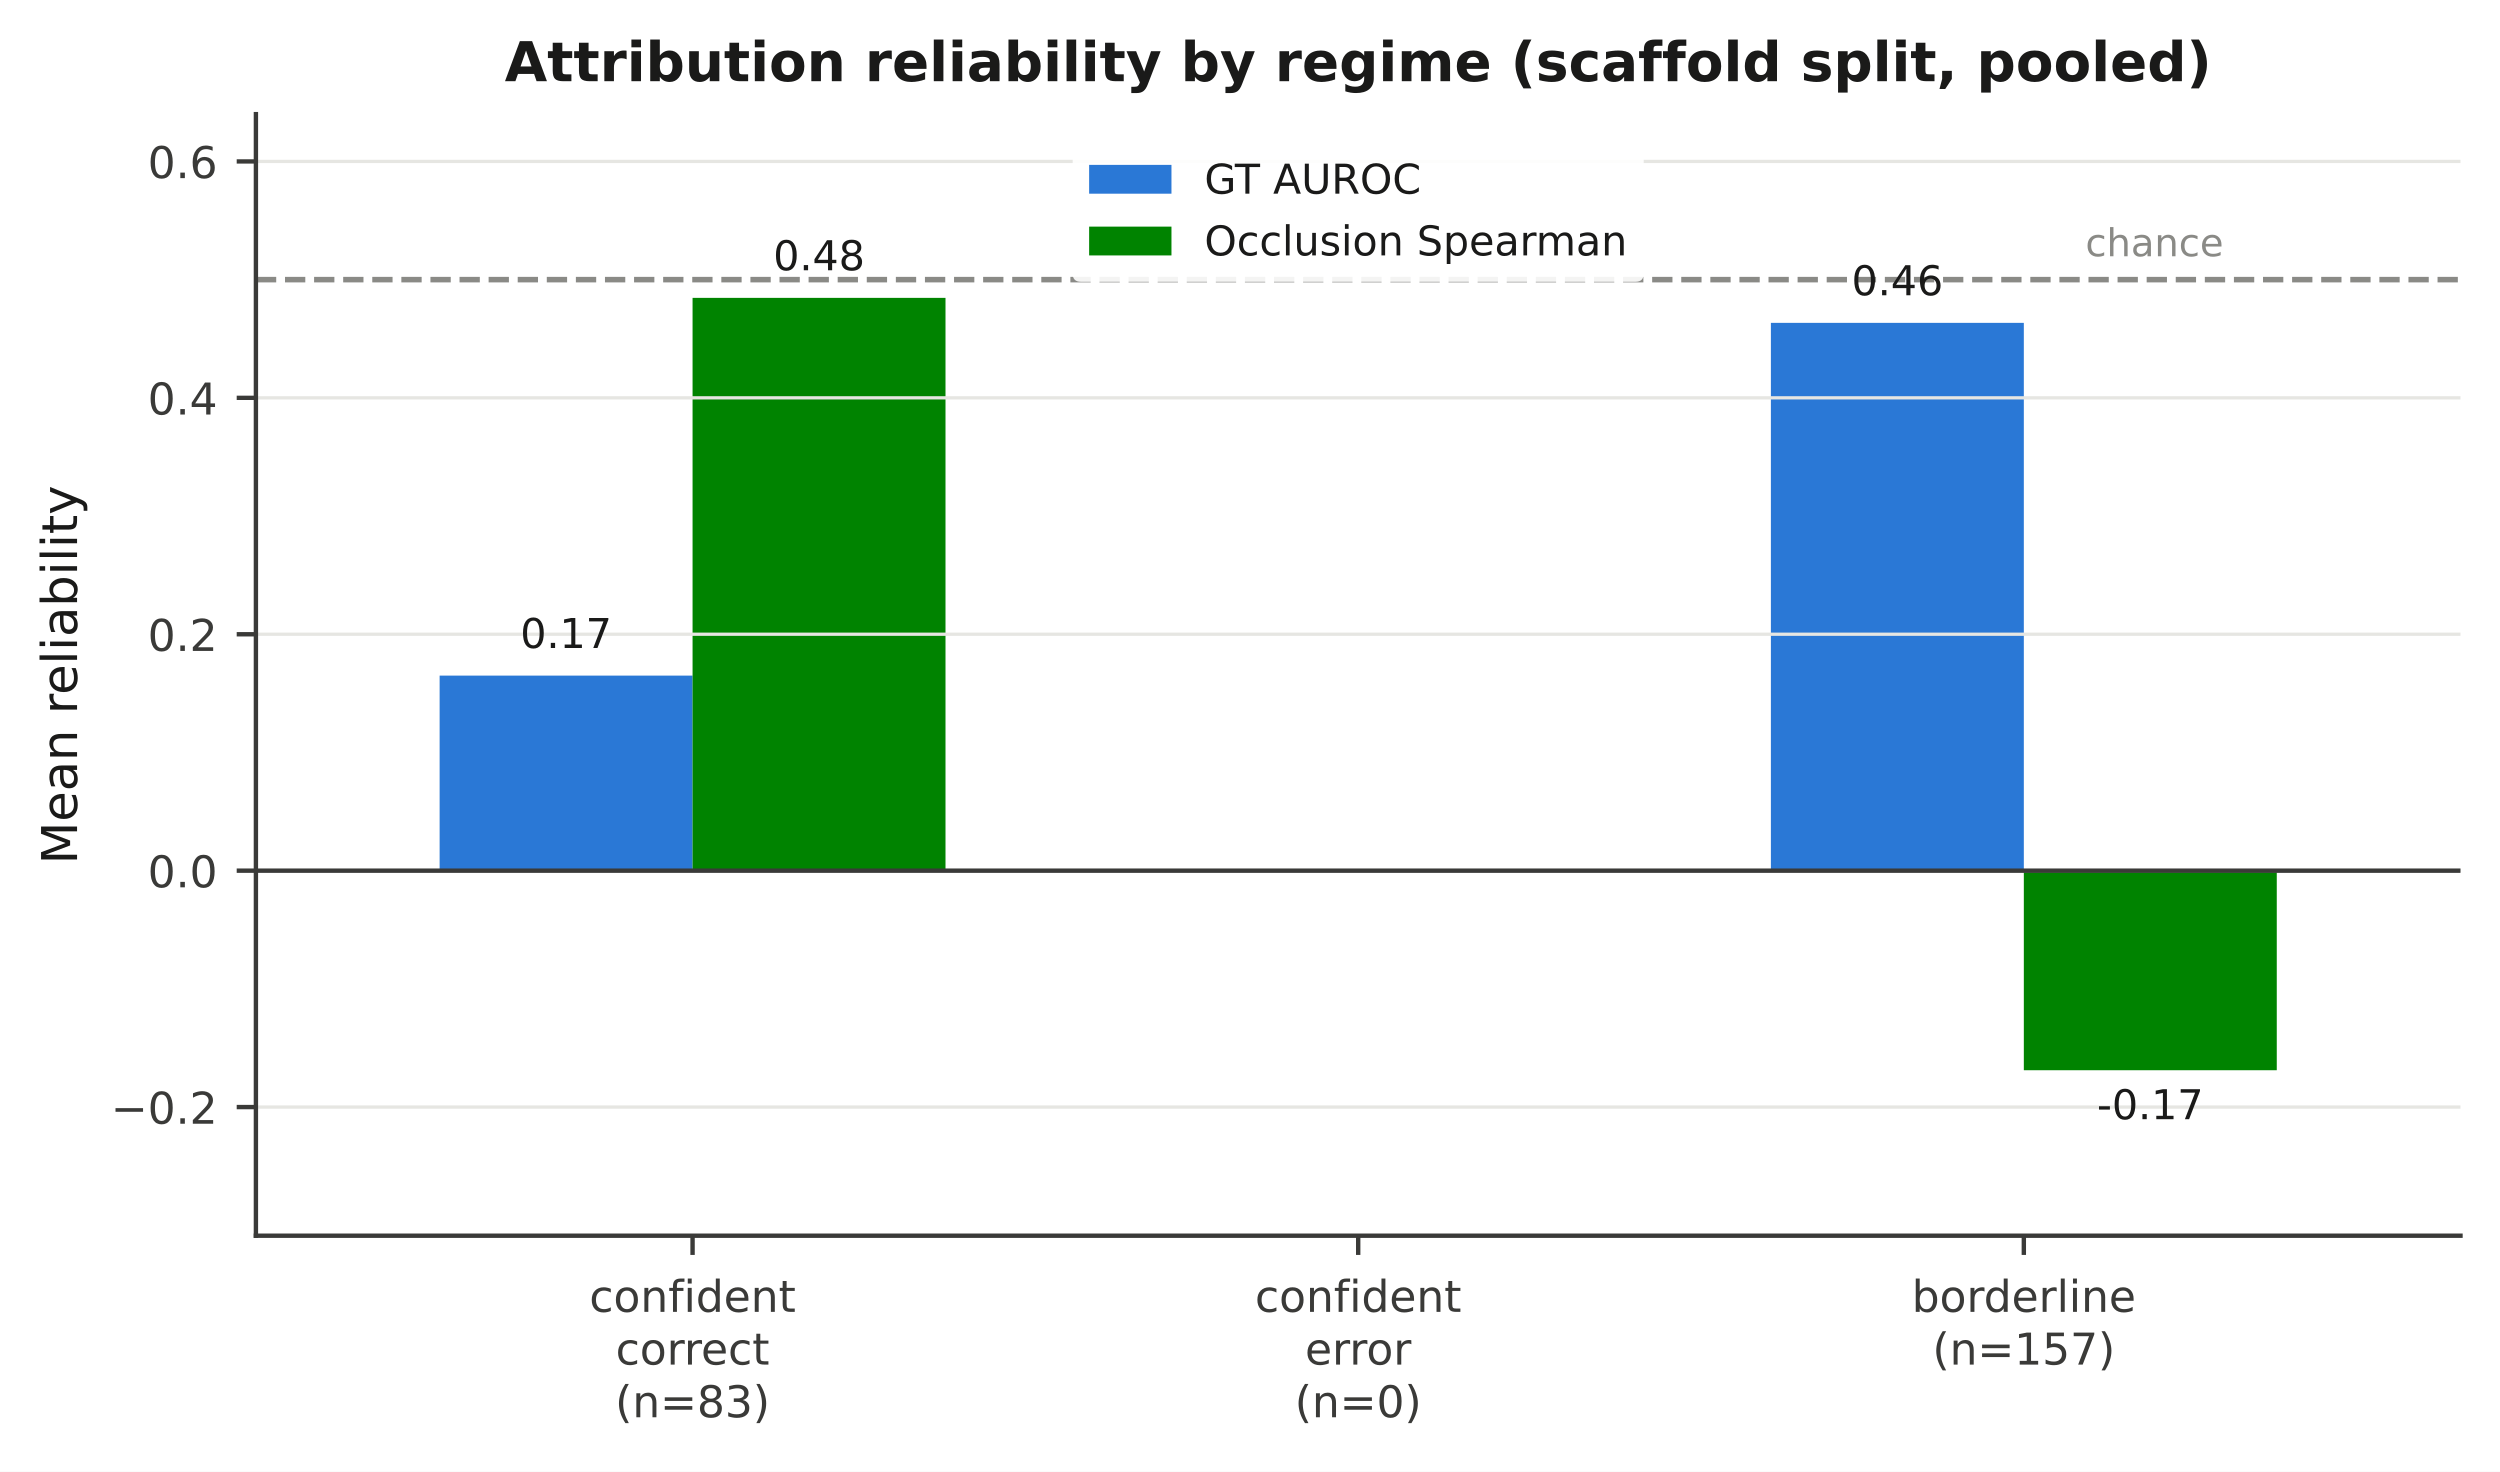
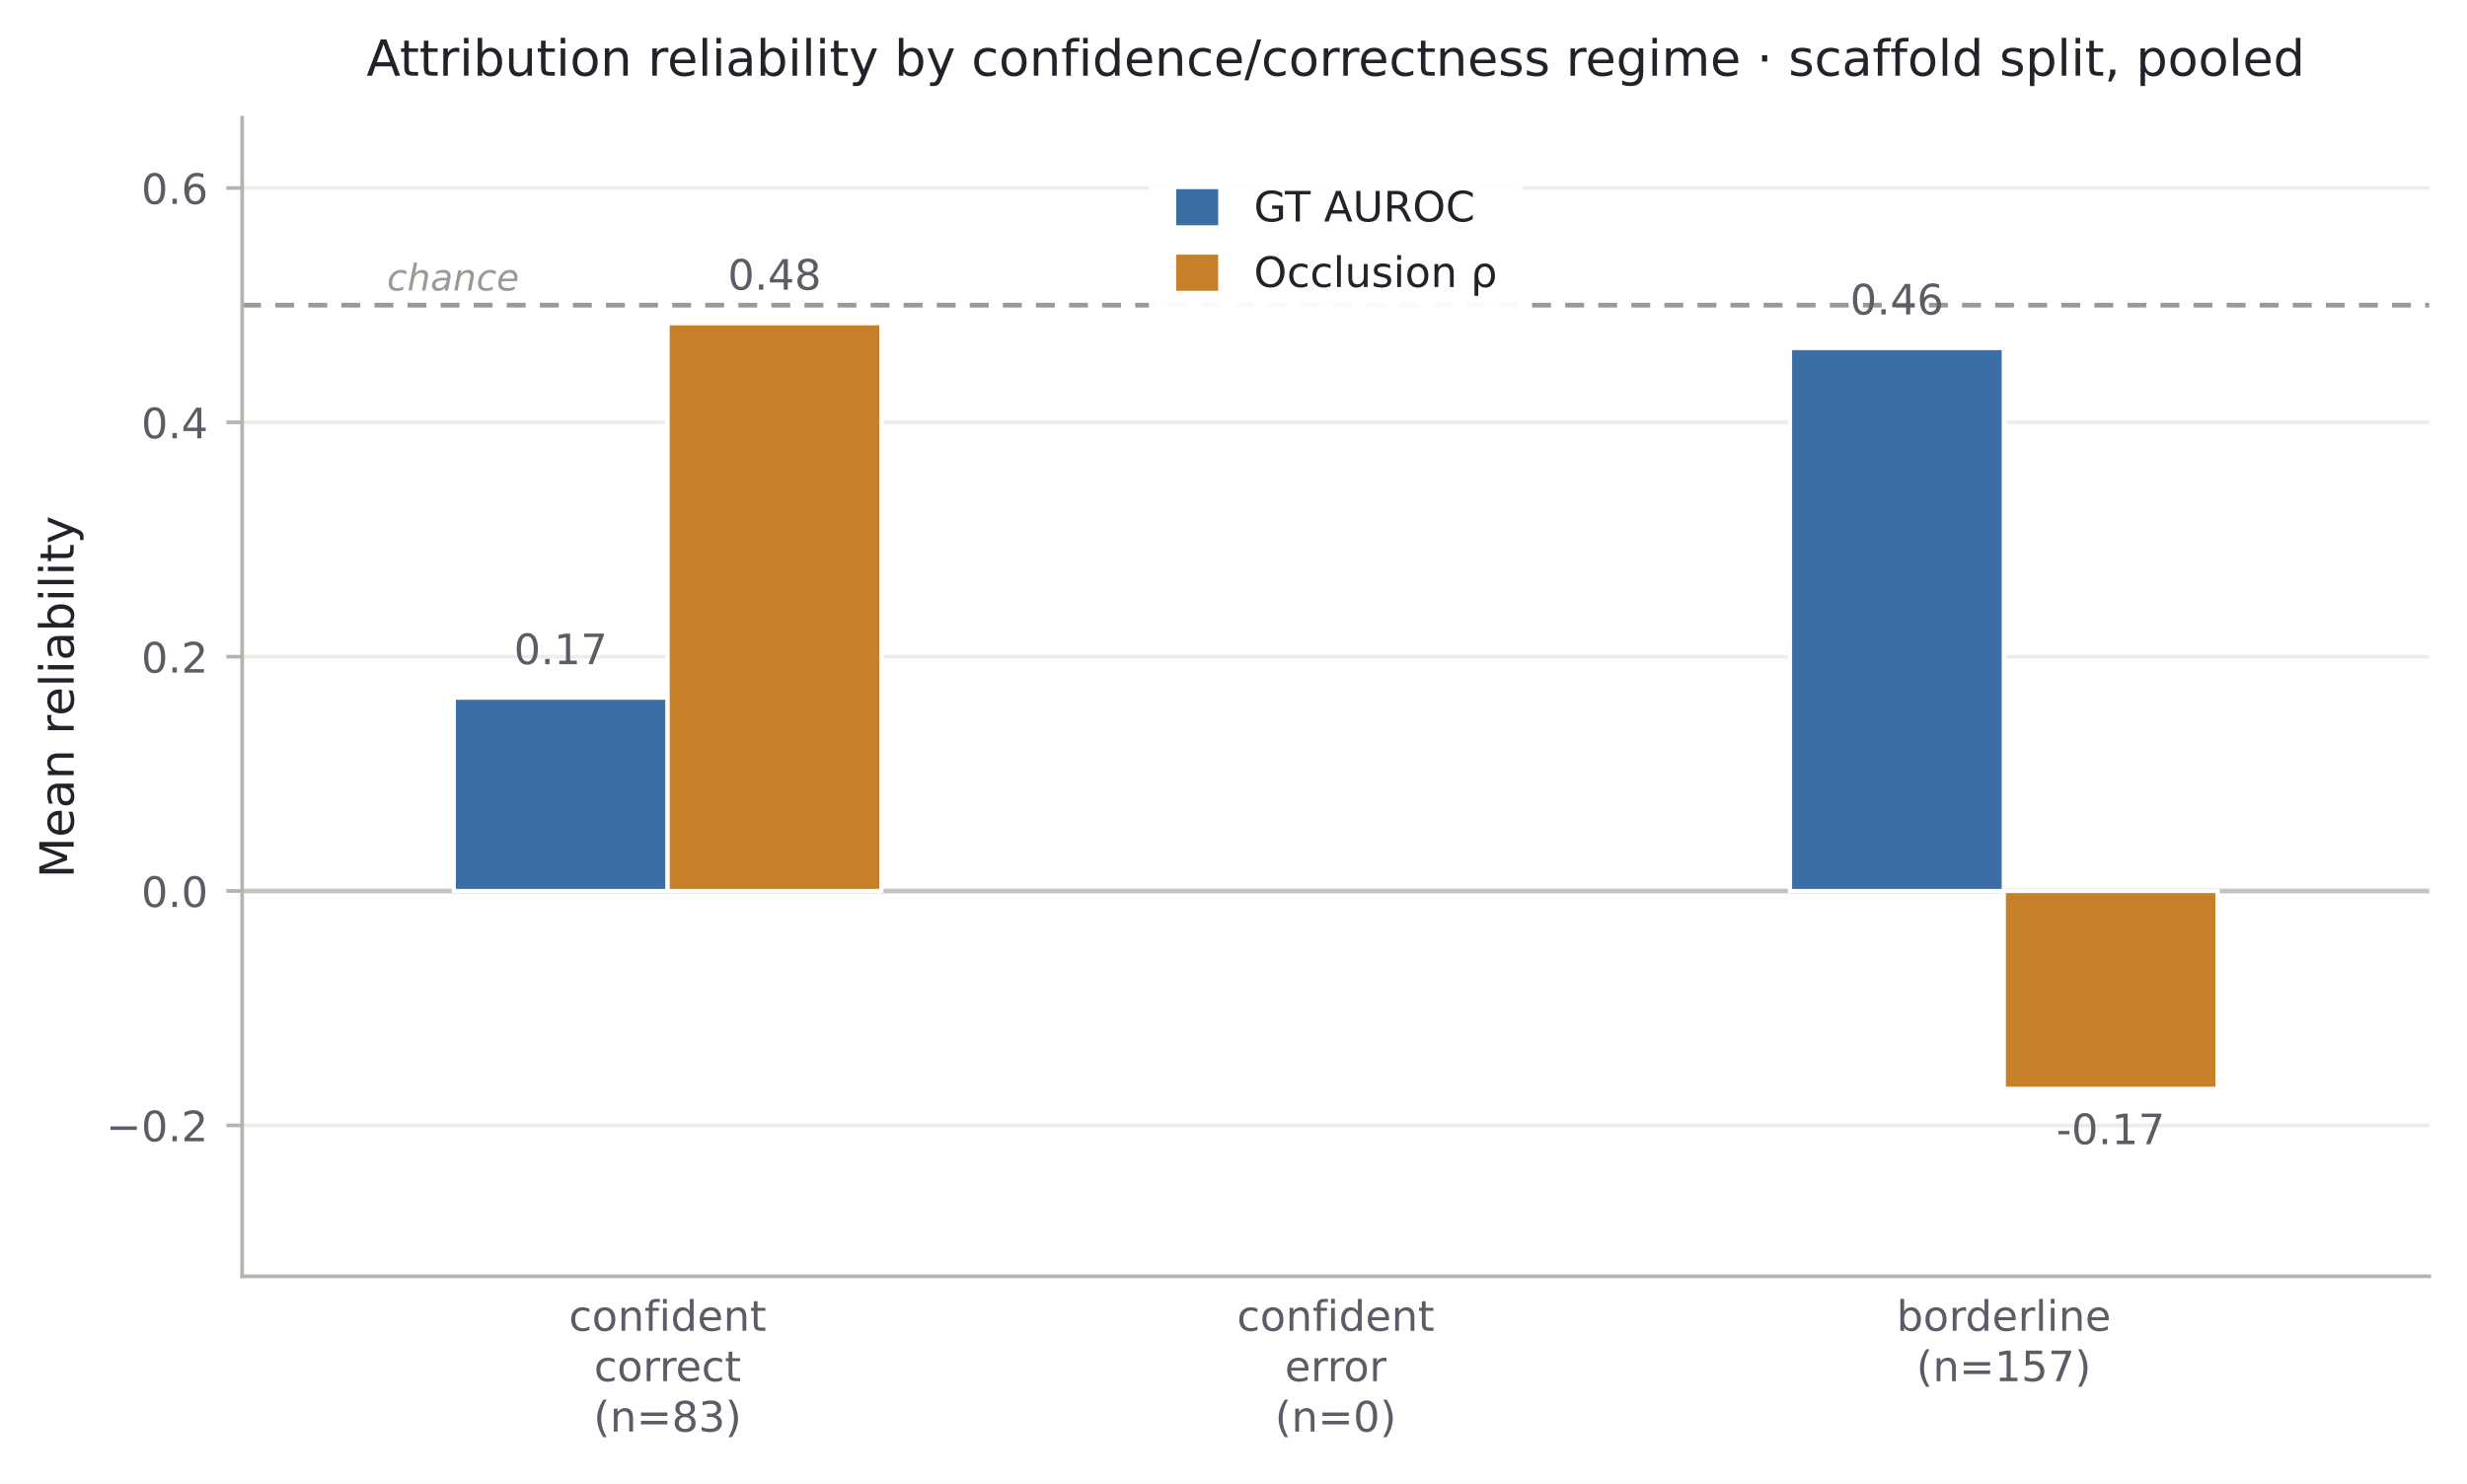
- <svg xmlns="http://www.w3.org/2000/svg" xmlns:xlink="http://www.w3.org/1999/xlink" width="455.507pt" height="268.155pt" viewBox="0 0 455.507 268.155" version="1.1">
+ <svg xmlns="http://www.w3.org/2000/svg" xmlns:xlink="http://www.w3.org/1999/xlink" width="469.907pt" height="282.638pt" viewBox="0 0 469.907 282.638" version="1.1">
  <defs>
    <style type="text/css">*{stroke-linejoin: round; stroke-linecap: butt}</style>
  </defs>
  <g id="figure_1">
    <g id="patch_1">
-       <path d="M 0 268.155  L 455.507 268.155  L 455.507 0  L 0 0  z " style="fill: #ffffff" />
+       <path d="M 0 282.638  L 469.907 282.638  L 469.907 0  L 0 0  z " style="fill: #ffffff" />
    </g>
    <g id="axes_1">
      <g id="patch_2">
-         <path d="M 46.627 225.15  L 448.307 225.15  L 448.307 20.798  L 46.627 20.798  z " style="fill: #ffffff" />
-       </g>
-       <g id="patch_3">
-         <path d="M 80.1 158.636  L 126.187 158.636  L 126.187 123.098  L 80.1 123.098  z " clip-path="url(#p7bffc78293)" style="fill: #2a78d6" />
-       </g>
-       <g id="patch_4">
-         <path d="M 0 0  z " clip-path="url(#p7bffc78293)" style="fill: #2a78d6" />
-       </g>
-       <g id="patch_5">
-         <path d="M 322.661 158.636  L 368.747 158.636  L 368.747 58.826  L 322.661 58.826  z " clip-path="url(#p7bffc78293)" style="fill: #2a78d6" />
-       </g>
-       <g id="patch_6">
-         <path d="M 126.187 158.636  L 172.273 158.636  L 172.273 54.273  L 126.187 54.273  z " clip-path="url(#p7bffc78293)" style="fill: #008300" />
-       </g>
-       <g id="patch_7">
-         <path d="M 0 0  z " clip-path="url(#p7bffc78293)" style="fill: #008300" />
-       </g>
-       <g id="patch_8">
-         <path d="M 368.747 158.636  L 414.834 158.636  L 414.834 194.998  L 368.747 194.998  z " clip-path="url(#p7bffc78293)" style="fill: #008300" />
+         <path d="M 46.127 243.132  L 462.707 243.132  L 462.707 22.419  L 46.127 22.419  z " style="fill: #ffffff" />
      </g>
      <g id="matplotlib.axis_1">
        <g id="xtick_1">
-           <g id="line2d_1">
-             <defs>
-               <path id="m525d303e85" d="M 0 0  L 0 3.5  " style="stroke: #3a3a38; stroke-width: 0.8" />
-             </defs>
-             <g>
-               <use xlink:href="#m525d303e85" x="126.187" y="225.15" style="fill: #3a3a38; stroke: #3a3a38; stroke-width: 0.8" />
-             </g>
-           </g>
+           <g id="line2d_1" />
          <g id="text_1">
-             <text style="font-size: 8px; font-family: 'DejaVu Sans', 'Arial', 'Helvetica', sans-serif; fill: #3a3a38" transform="translate(107.3818 239.0295)">confident</text>
-             <text style="font-size: 8px; font-family: 'DejaVu Sans', 'Arial', 'Helvetica', sans-serif; fill: #3a3a38" transform="translate(112.1805 248.6311)">correct</text>
-             <text style="font-size: 8px; font-family: 'DejaVu Sans', 'Arial', 'Helvetica', sans-serif; fill: #3a3a38" transform="translate(112.0886 258.2327)">(n=83)</text>
+             <text style="font-size: 8px; font-family: 'DejaVu Sans', 'Arial', 'Helvetica', sans-serif; fill: #5c5c66" transform="translate(108.3576 253.5118)">confident</text>
+             <text style="font-size: 8px; font-family: 'DejaVu Sans', 'Arial', 'Helvetica', sans-serif; fill: #5c5c66" transform="translate(113.1563 263.1134)">correct</text>
+             <text style="font-size: 8px; font-family: 'DejaVu Sans', 'Arial', 'Helvetica', sans-serif; fill: #5c5c66" transform="translate(113.0644 272.715)">(n=83)</text>
          </g>
        </g>
        <g id="xtick_2">
-           <g id="line2d_2">
-             <g>
-               <use xlink:href="#m525d303e85" x="247.467" y="225.15" style="fill: #3a3a38; stroke: #3a3a38; stroke-width: 0.8" />
-             </g>
-           </g>
+           <g id="line2d_2" />
          <g id="text_2">
-             <text style="font-size: 8px; font-family: 'DejaVu Sans', 'Arial', 'Helvetica', sans-serif; fill: #3a3a38" transform="translate(228.662 239.0295)">confident</text>
-             <text style="font-size: 8px; font-family: 'DejaVu Sans', 'Arial', 'Helvetica', sans-serif; fill: #3a3a38" transform="translate(237.7832 248.6311)">error</text>
-             <text style="font-size: 8px; font-family: 'DejaVu Sans', 'Arial', 'Helvetica', sans-serif; fill: #3a3a38" transform="translate(235.9138 258.2327)">(n=0)</text>
+             <text style="font-size: 8px; font-family: 'DejaVu Sans', 'Arial', 'Helvetica', sans-serif; fill: #5c5c66" transform="translate(235.612 253.5118)">confident</text>
+             <text style="font-size: 8px; font-family: 'DejaVu Sans', 'Arial', 'Helvetica', sans-serif; fill: #5c5c66" transform="translate(244.7332 263.1134)">error</text>
+             <text style="font-size: 8px; font-family: 'DejaVu Sans', 'Arial', 'Helvetica', sans-serif; fill: #5c5c66" transform="translate(242.8638 272.715)">(n=0)</text>
          </g>
        </g>
        <g id="xtick_3">
-           <g id="line2d_3">
-             <g>
-               <use xlink:href="#m525d303e85" x="368.747" y="225.15" style="fill: #3a3a38; stroke: #3a3a38; stroke-width: 0.8" />
-             </g>
-           </g>
+           <g id="line2d_3" />
          <g id="text_3">
-             <text style="font-size: 8px; font-family: 'DejaVu Sans', 'Arial', 'Helvetica', sans-serif; fill: #3a3a38" transform="translate(348.3221 239.0295)">borderline</text>
-             <text style="font-size: 8px; font-family: 'DejaVu Sans', 'Arial', 'Helvetica', sans-serif; fill: #3a3a38" transform="translate(352.104 248.6311)">(n=157)</text>
+             <text style="font-size: 8px; font-family: 'DejaVu Sans', 'Arial', 'Helvetica', sans-serif; fill: #5c5c66" transform="translate(361.2464 253.5118)">borderline</text>
+             <text style="font-size: 8px; font-family: 'DejaVu Sans', 'Arial', 'Helvetica', sans-serif; fill: #5c5c66" transform="translate(365.0282 263.1134)">(n=157)</text>
          </g>
        </g>
      </g>
      <g id="matplotlib.axis_2">
        <g id="ytick_1">
          <g id="line2d_4">
-             <path d="M 46.627 201.71  L 448.307 201.71  " clip-path="url(#p7bffc78293)" style="fill: none; stroke: #e6e6e2; stroke-width: 0.6; stroke-linecap: round" />
+             <path d="M 46.127 214.375  L 462.707 214.375  " clip-path="url(#pedfe503736)" style="fill: none; stroke: #ecece8; stroke-width: 0.7; stroke-linecap: round" />
          </g>
          <g id="line2d_5">
            <defs>
-               <path id="m69cc24288d" d="M 0 0  L -3.5 0  " style="stroke: #3a3a38; stroke-width: 0.8" />
+               <path id="m1c2f3de90e" d="M 0 0  L -3 0  " style="stroke: #b4b4ae; stroke-width: 0.7" />
            </defs>
            <g>
-               <use xlink:href="#m69cc24288d" x="46.627" y="201.71" style="fill: #3a3a38; stroke: #3a3a38; stroke-width: 0.8" />
+               <use xlink:href="#m1c2f3de90e" x="46.127" y="214.375" style="fill: #b4b4ae; stroke: #b4b4ae; stroke-width: 0.7" />
            </g>
          </g>
          <g id="text_4">
-             <text style="font-size: 8px; font-family: 'DejaVu Sans', 'Arial', 'Helvetica', sans-serif; text-anchor: end; fill: #3a3a38" x="39.627" y="204.749" transform="rotate(-0 39.62695 204.7488)">−0.2</text>
+             <text style="font-size: 8px; font-family: 'DejaVu Sans', 'Arial', 'Helvetica', sans-serif; text-anchor: end; fill: #5c5c66" x="39.627" y="217.414" transform="rotate(-0 39.62695 217.4142)">−0.2</text>
          </g>
        </g>
        <g id="ytick_2">
          <g id="line2d_6">
-             <path d="M 46.627 158.636  L 448.307 158.636  " clip-path="url(#p7bffc78293)" style="fill: none; stroke: #e6e6e2; stroke-width: 0.6; stroke-linecap: round" />
+             <path d="M 46.127 169.734  L 462.707 169.734  " clip-path="url(#pedfe503736)" style="fill: none; stroke: #ecece8; stroke-width: 0.7; stroke-linecap: round" />
          </g>
          <g id="line2d_7">
            <g>
-               <use xlink:href="#m69cc24288d" x="46.627" y="158.636" style="fill: #3a3a38; stroke: #3a3a38; stroke-width: 0.8" />
+               <use xlink:href="#m1c2f3de90e" x="46.127" y="169.734" style="fill: #b4b4ae; stroke: #b4b4ae; stroke-width: 0.7" />
            </g>
          </g>
          <g id="text_5">
-             <text style="font-size: 8px; font-family: 'DejaVu Sans', 'Arial', 'Helvetica', sans-serif; text-anchor: end; fill: #3a3a38" x="39.627" y="161.675" transform="rotate(-0 39.62695 161.6747)">0.0</text>
+             <text style="font-size: 8px; font-family: 'DejaVu Sans', 'Arial', 'Helvetica', sans-serif; text-anchor: end; fill: #5c5c66" x="39.627" y="172.773" transform="rotate(-0 39.62695 172.7732)">0.0</text>
          </g>
        </g>
        <g id="ytick_3">
          <g id="line2d_8">
-             <path d="M 46.627 115.561  L 448.307 115.561  " clip-path="url(#p7bffc78293)" style="fill: none; stroke: #e6e6e2; stroke-width: 0.6; stroke-linecap: round" />
+             <path d="M 46.127 125.093  L 462.707 125.093  " clip-path="url(#pedfe503736)" style="fill: none; stroke: #ecece8; stroke-width: 0.7; stroke-linecap: round" />
          </g>
          <g id="line2d_9">
            <g>
-               <use xlink:href="#m69cc24288d" x="46.627" y="115.561" style="fill: #3a3a38; stroke: #3a3a38; stroke-width: 0.8" />
+               <use xlink:href="#m1c2f3de90e" x="46.127" y="125.093" style="fill: #b4b4ae; stroke: #b4b4ae; stroke-width: 0.7" />
            </g>
          </g>
          <g id="text_6">
-             <text style="font-size: 8px; font-family: 'DejaVu Sans', 'Arial', 'Helvetica', sans-serif; text-anchor: end; fill: #3a3a38" x="39.627" y="118.601" transform="rotate(-0 39.62695 118.6005)">0.2</text>
+             <text style="font-size: 8px; font-family: 'DejaVu Sans', 'Arial', 'Helvetica', sans-serif; text-anchor: end; fill: #5c5c66" x="39.627" y="128.132" transform="rotate(-0 39.62695 128.1321)">0.2</text>
          </g>
        </g>
        <g id="ytick_4">
          <g id="line2d_10">
-             <path d="M 46.627 72.487  L 448.307 72.487  " clip-path="url(#p7bffc78293)" style="fill: none; stroke: #e6e6e2; stroke-width: 0.6; stroke-linecap: round" />
+             <path d="M 46.127 80.452  L 462.707 80.452  " clip-path="url(#pedfe503736)" style="fill: none; stroke: #ecece8; stroke-width: 0.7; stroke-linecap: round" />
          </g>
          <g id="line2d_11">
            <g>
-               <use xlink:href="#m69cc24288d" x="46.627" y="72.487" style="fill: #3a3a38; stroke: #3a3a38; stroke-width: 0.8" />
+               <use xlink:href="#m1c2f3de90e" x="46.127" y="80.452" style="fill: #b4b4ae; stroke: #b4b4ae; stroke-width: 0.7" />
            </g>
          </g>
          <g id="text_7">
-             <text style="font-size: 8px; font-family: 'DejaVu Sans', 'Arial', 'Helvetica', sans-serif; text-anchor: end; fill: #3a3a38" x="39.627" y="75.526" transform="rotate(-0 39.62695 75.52643)">0.4</text>
+             <text style="font-size: 8px; font-family: 'DejaVu Sans', 'Arial', 'Helvetica', sans-serif; text-anchor: end; fill: #5c5c66" x="39.627" y="83.491" transform="rotate(-0 39.62695 83.49099)">0.4</text>
          </g>
        </g>
        <g id="ytick_5">
          <g id="line2d_12">
-             <path d="M 46.627 29.413  L 448.307 29.413  " clip-path="url(#p7bffc78293)" style="fill: none; stroke: #e6e6e2; stroke-width: 0.6; stroke-linecap: round" />
+             <path d="M 46.127 35.811  L 462.707 35.811  " clip-path="url(#pedfe503736)" style="fill: none; stroke: #ecece8; stroke-width: 0.7; stroke-linecap: round" />
          </g>
          <g id="line2d_13">
            <g>
-               <use xlink:href="#m69cc24288d" x="46.627" y="29.413" style="fill: #3a3a38; stroke: #3a3a38; stroke-width: 0.8" />
+               <use xlink:href="#m1c2f3de90e" x="46.127" y="35.811" style="fill: #b4b4ae; stroke: #b4b4ae; stroke-width: 0.7" />
            </g>
          </g>
          <g id="text_8">
-             <text style="font-size: 8px; font-family: 'DejaVu Sans', 'Arial', 'Helvetica', sans-serif; text-anchor: end; fill: #3a3a38" x="39.627" y="32.452" transform="rotate(-0 39.62695 32.45232)">0.6</text>
+             <text style="font-size: 8px; font-family: 'DejaVu Sans', 'Arial', 'Helvetica', sans-serif; text-anchor: end; fill: #5c5c66" x="39.627" y="38.85" transform="rotate(-0 39.62695 38.8499)">0.6</text>
          </g>
        </g>
        <g id="text_9">
-           <text style="font-size: 9px; font-family: 'DejaVu Sans', 'Arial', 'Helvetica', sans-serif; text-anchor: middle; fill: #1a1a19" x="14.039" y="122.974" transform="rotate(-90 14.03859 122.9742)">Mean reliability</text>
+           <text style="font-size: 9px; font-family: 'DejaVu Sans', 'Arial', 'Helvetica', sans-serif; text-anchor: middle; fill: #22222a" x="14.039" y="132.775" transform="rotate(-90 14.03859 132.7754)">Mean reliability</text>
        </g>
      </g>
      <g id="line2d_14">
-         <path d="M 46.627 50.95  L 448.307 50.95  " clip-path="url(#p7bffc78293)" style="fill: none; stroke-dasharray: 3.7,1.6; stroke-dashoffset: 0; stroke: #8a8a86" />
+         <path d="M 46.127 58.131  L 462.707 58.131  " clip-path="url(#pedfe503736)" style="fill: none; stroke-dasharray: 3.6,2.7; stroke-dashoffset: 0; stroke: #9a9a95; stroke-width: 0.9" />
      </g>
      <g id="line2d_15">
-         <path d="M 46.627 158.636  L 448.307 158.636  " clip-path="url(#p7bffc78293)" style="fill: none; stroke: #3a3a38; stroke-width: 0.8; stroke-linecap: round" />
+         <path d="M 46.127 169.734  L 462.707 169.734  " clip-path="url(#pedfe503736)" style="fill: none; stroke: #c4c4be; stroke-width: 0.9; stroke-linecap: round" />
+       </g>
+       <g id="patch_3">
+         <path d="M 46.127 243.132  L 46.127 22.419  " style="fill: none; stroke: #b4b4ae; stroke-width: 0.7; stroke-linejoin: miter; stroke-linecap: square" />
+       </g>
+       <g id="patch_4">
+         <path d="M 46.127 243.132  L 462.707 243.132  " style="fill: none; stroke: #b4b4ae; stroke-width: 0.7; stroke-linejoin: miter; stroke-linecap: square" />
+       </g>
+       <g id="patch_5">
+         <path d="M 86.441 169.734  L 127.163 169.734  L 127.163 132.904  L 86.441 132.904  z " clip-path="url(#pedfe503736)" style="fill: #3b6ea5; stroke: #ffffff; stroke-width: 0.8; stroke-linejoin: miter" />
+       </g>
+       <g id="patch_6">
+         <path d="M 0 0  z " clip-path="url(#pedfe503736)" style="fill: #3b6ea5; stroke: #ffffff; stroke-width: 0.8; stroke-linejoin: miter" />
+       </g>
+       <g id="patch_7">
+         <path d="M 340.95 169.734  L 381.671 169.734  L 381.671 66.293  L 340.95 66.293  z " clip-path="url(#pedfe503736)" style="fill: #3b6ea5; stroke: #ffffff; stroke-width: 0.8; stroke-linejoin: miter" />
+       </g>
+       <g id="patch_8">
+         <path d="M 127.163 169.734  L 167.884 169.734  L 167.884 61.575  L 127.163 61.575  z " clip-path="url(#pedfe503736)" style="fill: #c77f2a; stroke: #ffffff; stroke-width: 0.8; stroke-linejoin: miter" />
      </g>
      <g id="patch_9">
-         <path d="M 46.627 225.15  L 46.627 20.798  " style="fill: none; stroke: #3a3a38; stroke-width: 0.8; stroke-linejoin: miter; stroke-linecap: square" />
+         <path d="M 0 0  z " clip-path="url(#pedfe503736)" style="fill: #c77f2a; stroke: #ffffff; stroke-width: 0.8; stroke-linejoin: miter" />
      </g>
      <g id="patch_10">
-         <path d="M 46.627 225.15  L 448.307 225.15  " style="fill: none; stroke: #3a3a38; stroke-width: 0.8; stroke-linejoin: miter; stroke-linecap: square" />
+         <path d="M 381.671 169.734  L 422.393 169.734  L 422.393 207.419  L 381.671 207.419  z " clip-path="url(#pedfe503736)" style="fill: #c77f2a; stroke: #ffffff; stroke-width: 0.8; stroke-linejoin: miter" />
      </g>
      <g id="text_10">
-         <text style="font-size: 7px; font-family: 'DejaVu Sans', 'Arial', 'Helvetica', sans-serif; text-anchor: end; fill: #8a8a86" x="405.131" y="46.684" transform="rotate(-0 405.1312 46.68423)">chance</text>
+         <text style="font-style: italic; font-size: 7px; font-family: 'DejaVu Sans', 'Arial', 'Helvetica', sans-serif; text-anchor: start; fill: #9a9a95" x="73.716" y="55.334" transform="rotate(-0 73.71571 55.33372)">chance</text>
      </g>
      <g id="text_11">
-         <text style="font-size: 7.5px; font-family: 'DejaVu Sans', 'Arial', 'Helvetica', sans-serif; text-anchor: middle; fill: #1a1a19" x="103.144" y="118.066" transform="rotate(-0 103.1435 118.0658)">0.17</text>
+         <text style="font-size: 8px; font-family: 'DejaVu Sans', 'Arial', 'Helvetica', sans-serif; text-anchor: middle; fill: #5c5c66" x="106.802" y="126.518" transform="rotate(-0 106.8019 126.5178)">0.17</text>
      </g>
      <g id="text_12">
-         <text style="font-size: 7.5px; font-family: 'DejaVu Sans', 'Arial', 'Helvetica', sans-serif; text-anchor: middle; fill: #1a1a19" x="345.704" y="53.793" transform="rotate(-0 345.7039 53.79344)">0.46</text>
+         <text style="font-size: 8px; font-family: 'DejaVu Sans', 'Arial', 'Helvetica', sans-serif; text-anchor: middle; fill: #5c5c66" x="361.311" y="59.907" transform="rotate(-0 361.3106 59.90733)">0.46</text>
      </g>
      <g id="text_13">
-         <text style="font-size: 7.5px; font-family: 'DejaVu Sans', 'Arial', 'Helvetica', sans-serif; text-anchor: middle; fill: #1a1a19" x="149.23" y="49.24" transform="rotate(-0 149.23 49.24043)">0.48</text>
+         <text style="font-size: 8px; font-family: 'DejaVu Sans', 'Arial', 'Helvetica', sans-serif; text-anchor: middle; fill: #5c5c66" x="147.523" y="55.189" transform="rotate(-0 147.5233 55.1887)">0.48</text>
      </g>
      <g id="text_14">
-         <text style="font-size: 7.5px; font-family: 'DejaVu Sans', 'Arial', 'Helvetica', sans-serif; text-anchor: middle; fill: #1a1a19" x="391.79" y="203.927" transform="rotate(-0 391.7904 203.9269)">-0.17</text>
+         <text style="font-size: 8px; font-family: 'DejaVu Sans', 'Arial', 'Helvetica', sans-serif; text-anchor: middle; fill: #5c5c66" x="402.032" y="217.962" transform="rotate(-0 402.0321 217.9617)">-0.17</text>
      </g>
      <g id="text_15">
-         <text style="font-weight: 700; font-size: 10px; font-family: 'DejaVu Sans', 'Arial', 'Helvetica', sans-serif; text-anchor: middle; fill: #1a1a19" x="247.467" y="14.798" transform="rotate(-0 247.467 14.79844)">Attribution reliability by regime (scaffold split, pooled)</text>
+         <text style="font-size: 9.5px; font-family: 'DejaVu Sans', 'Arial', 'Helvetica', sans-serif; text-anchor: middle; fill: #22222a" x="254.417" y="14.419" transform="rotate(-0 254.417 14.41852)">Attribution reliability by confidence/correctness regime · scaffold split, pooled</text>
      </g>
      <g id="legend_1">
        <g id="patch_11">
-           <path d="M 196.944 51.343  L 297.989 51.343  Q 299.489 51.343 299.489 49.843  L 299.489 28.092  Q 299.489 26.592 297.989 26.592  L 196.944 26.592  Q 195.444 26.592 195.444 28.092  L 195.444 49.843  Q 195.444 51.343 196.944 51.343  z " style="fill: #ffffff; opacity: 0.9" />
+           <path d="M 220.435 61.397  L 288.399 61.397  Q 289.999 61.397 289.999 59.797  L 289.999 32.433  Q 289.999 30.833 288.399 30.833  L 220.435 30.833  Q 218.835 30.833 218.835 32.433  L 218.835 59.797  Q 218.835 61.397 220.435 61.397  z " style="fill: #ffffff; opacity: 0.95" />
        </g>
        <g id="patch_12">
-           <path d="M 198.444 35.291  L 213.444 35.291  L 213.444 30.041  L 198.444 30.041  z " style="fill: #2a78d6" />
+           <path d="M 223.635 43.313  L 232.435 43.313  L 232.435 35.633  L 223.635 35.633  z " style="fill: #3b6ea5; stroke: #ffffff; stroke-width: 0.8; stroke-linejoin: miter" />
        </g>
        <g id="text_16">
-           <text style="font-size: 7.5px; font-family: 'DejaVu Sans', 'Arial', 'Helvetica', sans-serif; text-anchor: start; fill: #1a1a19" x="219.444" y="35.291" transform="rotate(-0 219.4445 35.29078)">GT AUROC</text>
+           <text style="font-size: 8px; font-family: 'DejaVu Sans', 'Arial', 'Helvetica', sans-serif; text-anchor: start; fill: #22222a" x="238.835" y="42.193" transform="rotate(-0 238.8351 42.19279)">GT AUROC</text>
        </g>
        <g id="patch_13">
-           <path d="M 198.444 46.541  L 213.444 46.541  L 213.444 41.291  L 198.444 41.291  z " style="fill: #008300" />
+           <path d="M 223.635 55.795  L 232.435 55.795  L 232.435 48.115  L 223.635 48.115  z " style="fill: #c77f2a; stroke: #ffffff; stroke-width: 0.8; stroke-linejoin: miter" />
        </g>
        <g id="text_17">
-           <text style="font-size: 7.5px; font-family: 'DejaVu Sans', 'Arial', 'Helvetica', sans-serif; text-anchor: start; fill: #1a1a19" x="219.444" y="46.541" transform="rotate(-0 219.4445 46.54137)">Occlusion Spearman</text>
+           <text style="font-size: 8px; font-family: 'DejaVu Sans', 'Arial', 'Helvetica', sans-serif; text-anchor: start; fill: #22222a" x="238.835" y="54.675" transform="rotate(-0 238.8351 54.67467)">Occlusion ρ</text>
        </g>
      </g>
    </g>
  </g>
  <defs>
-     <clipPath id="p7bffc78293">
-       <rect x="46.627" y="20.798" width="401.68" height="204.352" />
+     <clipPath id="pedfe503736">
+       <rect x="46.127" y="22.419" width="416.58" height="220.714" />
    </clipPath>
  </defs>
</svg>
